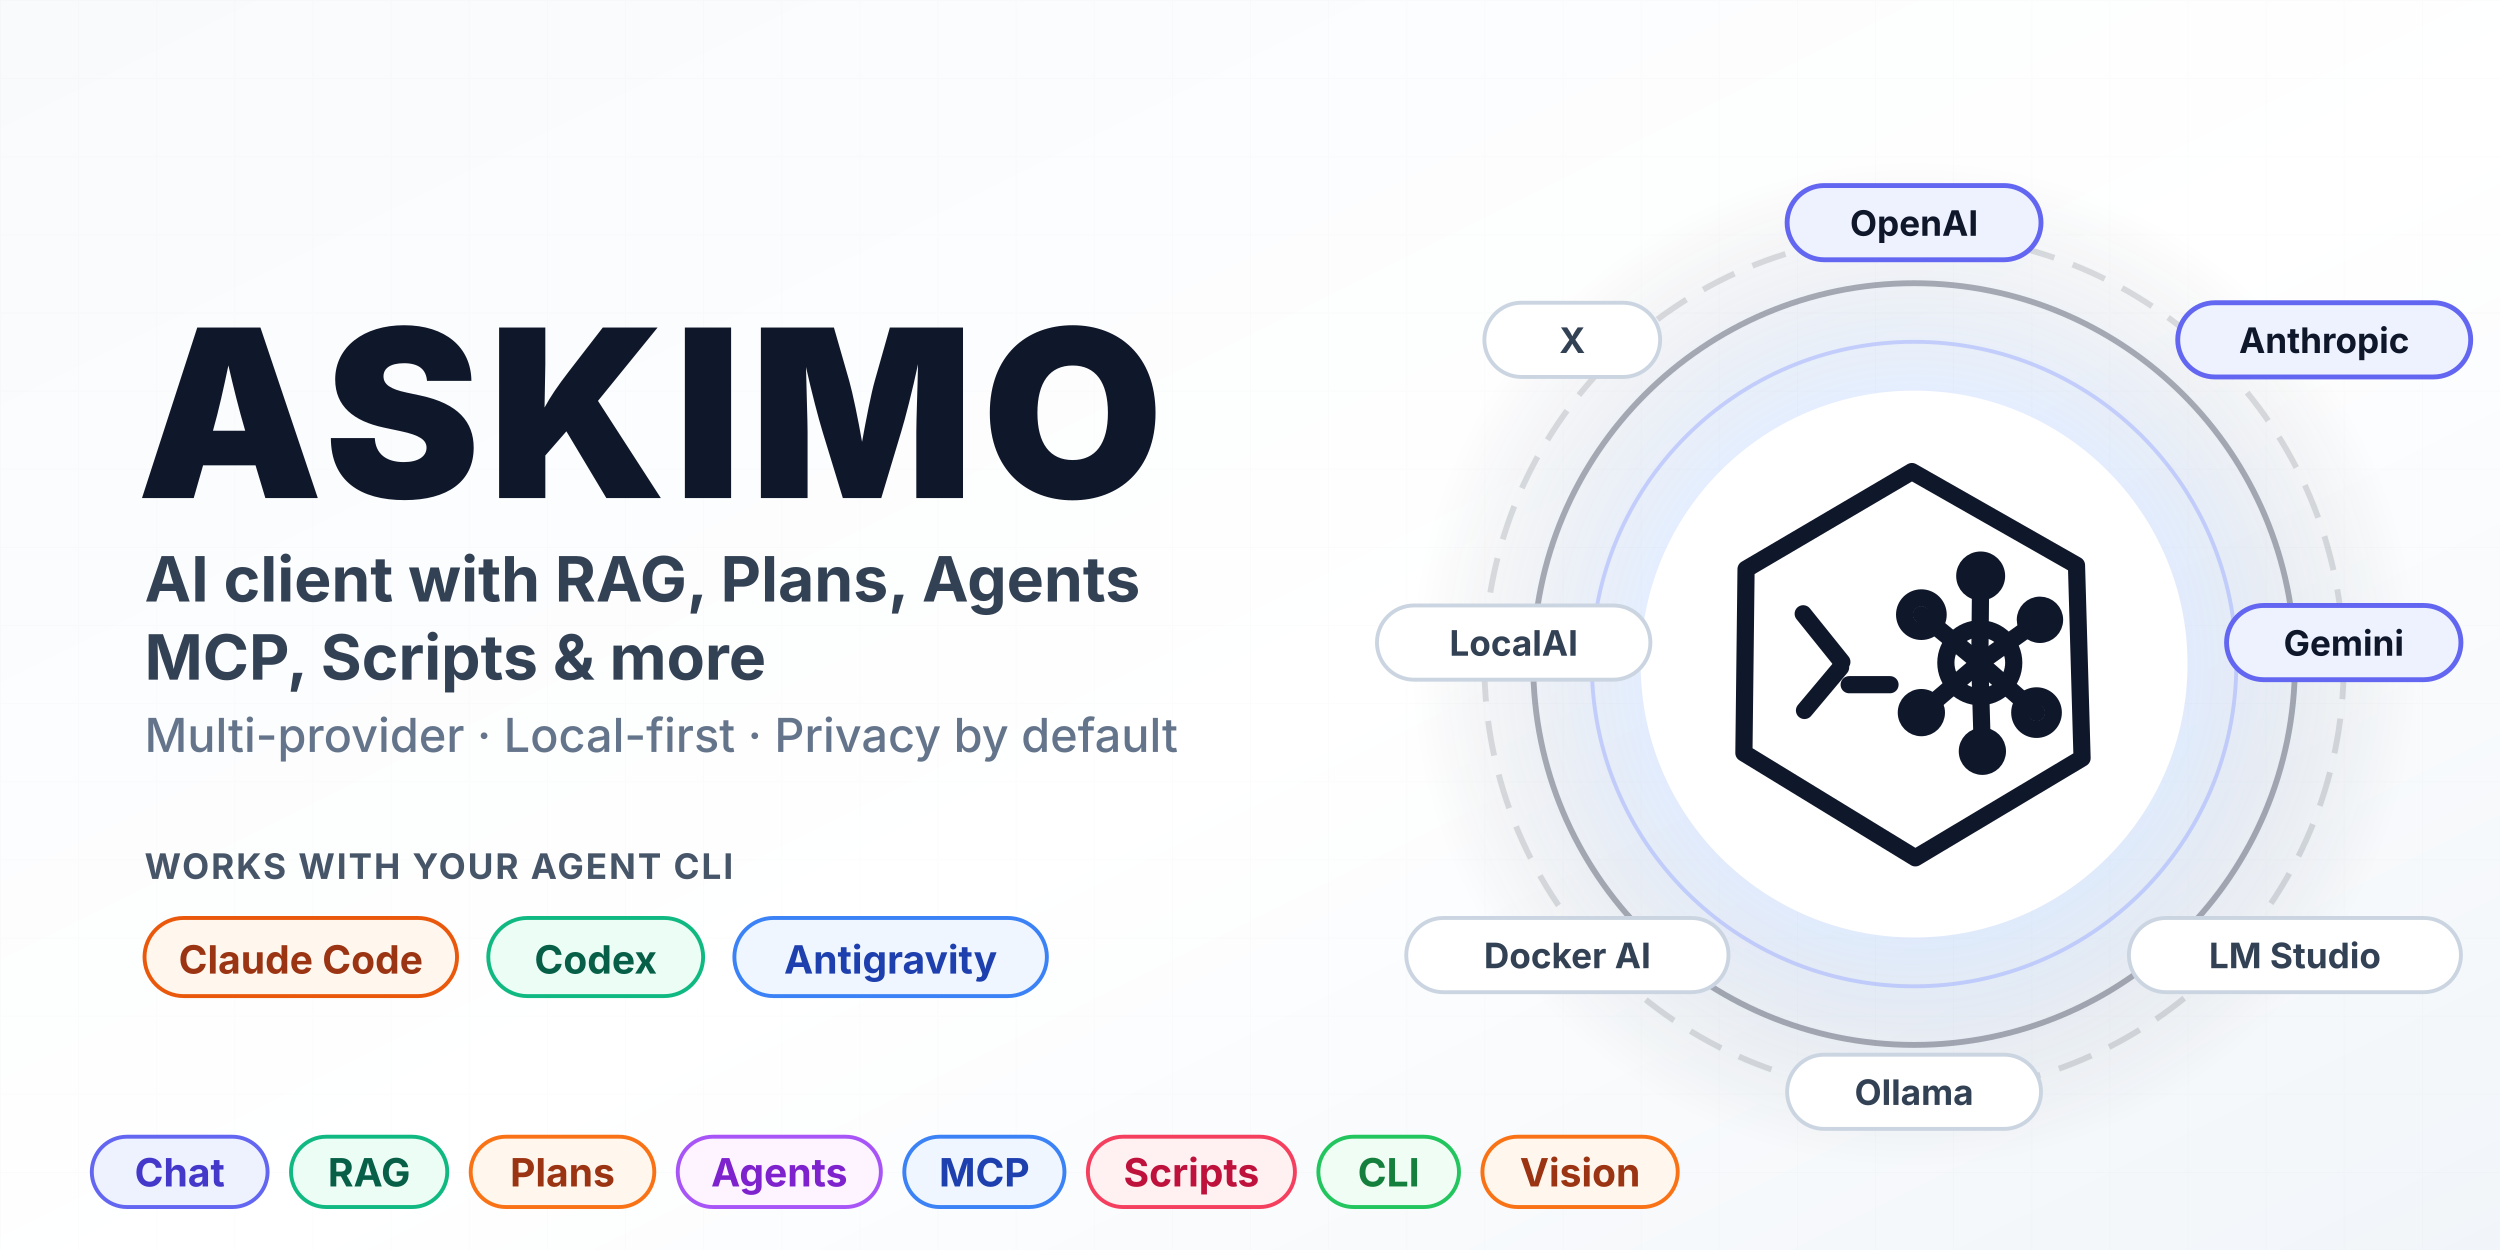
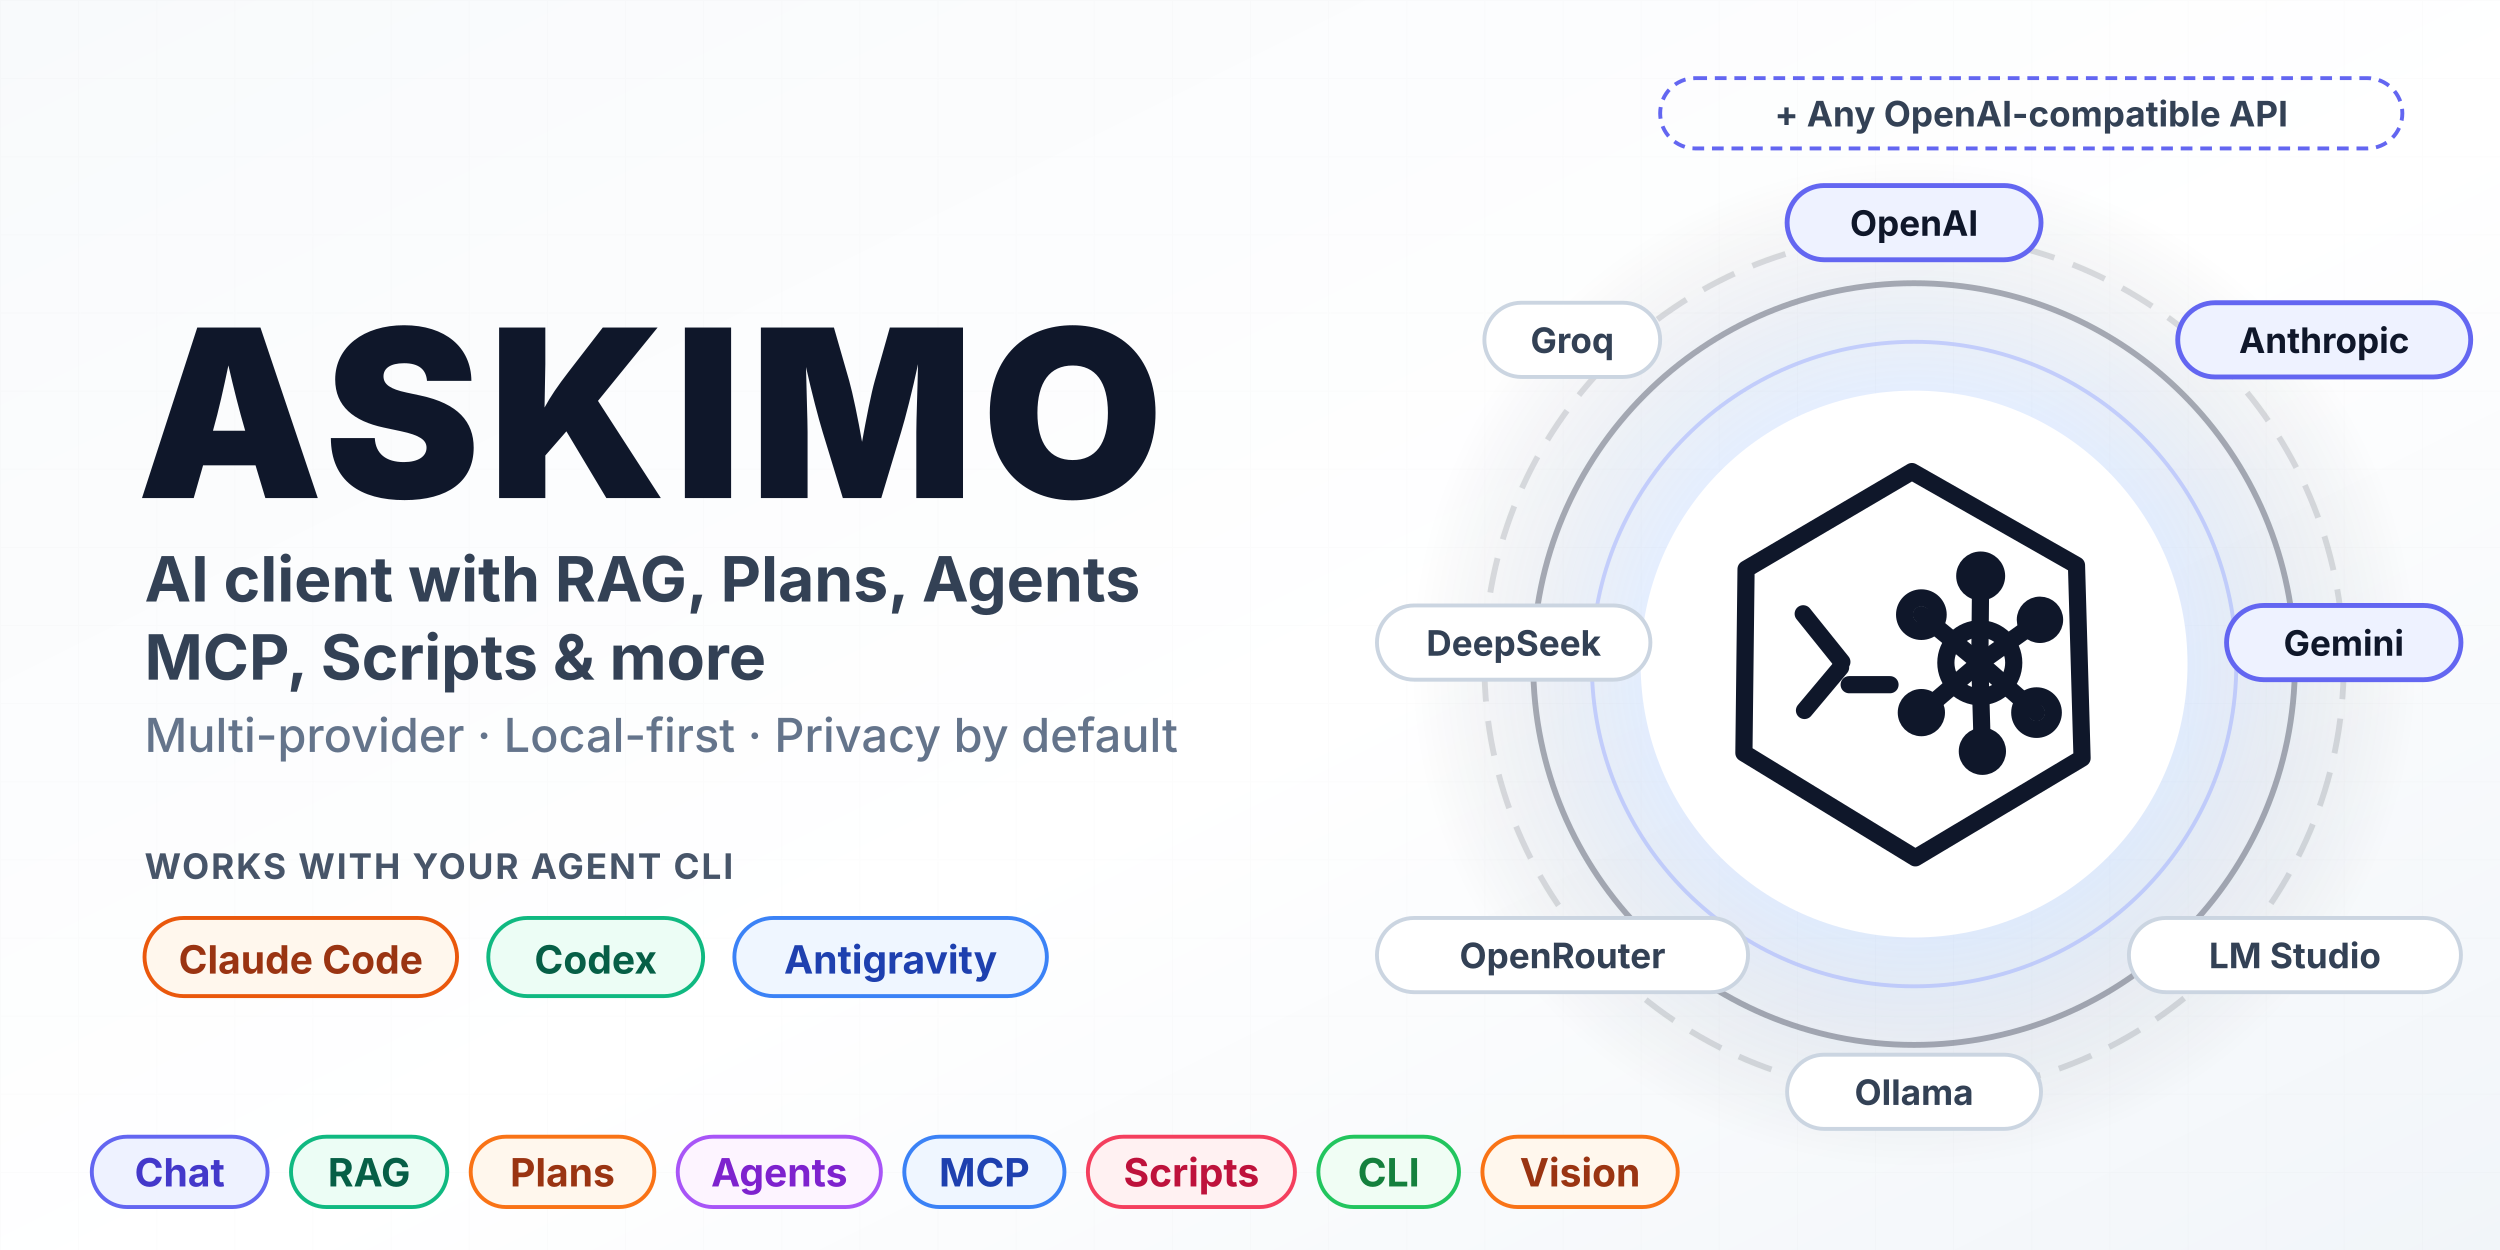
<svg xmlns="http://www.w3.org/2000/svg" width="1280" height="640" viewBox="0 0 1280 640">
  <defs>
    <linearGradient id="bg" x1="0" y1="0" x2="1" y2="1">
      <stop offset="0" stop-color="#F8FAFC" />
      <stop offset="0.55" stop-color="#FFFFFF" />
      <stop offset="1" stop-color="#F1F5F9" />
    </linearGradient>
    <pattern id="grid" width="40" height="40" patternUnits="userSpaceOnUse">
      <path d="M40 0H0V40" fill="none" stroke="#00000008" stroke-width="1" />
    </pattern>
    <radialGradient id="glow" cx="50%" cy="50%" r="50%">
      <stop offset="0" stop-color="#6366F133" />
      <stop offset="0.55" stop-color="#3B82F622" />
      <stop offset="1" stop-color="#00000000" />
    </radialGradient>
  </defs>
  <rect width="1280" height="640" fill="url(#bg)" />
  <rect width="1280" height="640" fill="url(#grid)" opacity="0.35" />
  <g font-family="Inter, SF Pro Display, -apple-system, BlinkMacSystemFont, Segoe UI, Arial, sans-serif">
    <text x="70" y="255" font-size="120" font-weight="900" fill="#0F172A" letter-spacing="4">
            ASKIMO
        </text>
    <text x="74" y="308" font-size="32" font-weight="700" fill="#334155">
            AI client with RAG, Plans, Agents
        </text>
    <text x="74" y="348" font-size="32" font-weight="700" fill="#334155">
            MCP, Scripts &amp; more
        </text>
    <text x="74" y="385" font-size="24" font-weight="500" fill="#64748B">
            Multi-provider · Local-first · Privacy by default
        </text>
  </g>
  <g font-family="Inter, SF Pro Display, Arial, sans-serif">
    <text x="74" y="450" font-size="18" font-weight="700" fill="#475569" letter-spacing="1">
            WORKS WITH YOUR AGENT CLI
        </text>
  </g>
  <g font-family="Inter, SF Pro Display, Arial, sans-serif" font-size="20" font-weight="700" text-anchor="middle" dominant-baseline="middle">
    <rect x="74" y="470" width="160" height="40" rx="20" fill="#FFF7ED" stroke="#EA580C" stroke-width="2" />
    <text x="154" y="491" fill="#9A3412">Claude Code</text>
    <rect x="250" y="470" width="110" height="40" rx="20" fill="#ECFDF5" stroke="#10B981" stroke-width="2" />
    <text x="305" y="491" fill="#065F46">Codex</text>
    <rect x="376" y="470" width="160" height="40" rx="20" fill="#EFF6FF" stroke="#3B82F6" stroke-width="2" />
    <text x="456" y="491" fill="#1E40AF">Antigravity</text>
  </g>
  <g font-family="Inter, SF Pro Display, Arial, sans-serif" font-size="20" font-weight="700" text-anchor="middle" dominant-baseline="middle">
    <rect x="47" y="582" width="90" height="36" rx="18" fill="#EEF2FF" stroke="#6366F1" stroke-width="2" />
    <text x="92" y="600" fill="#4338CA">Chat</text>
    <rect x="149" y="582" width="80" height="36" rx="18" fill="#ECFDF5" stroke="#10B981" stroke-width="2" />
    <text x="189" y="600" fill="#065F46">RAG</text>
    <rect x="241" y="582" width="94" height="36" rx="18" fill="#FFF7ED" stroke="#F97316" stroke-width="2" />
    <text x="288" y="600" fill="#9A3412">Plans</text>
    <rect x="347" y="582" width="104" height="36" rx="18" fill="#FDF4FF" stroke="#A855F7" stroke-width="2" />
    <text x="399" y="600" fill="#7E22CE">Agents</text>
    <rect x="463" y="582" width="82" height="36" rx="18" fill="#EFF6FF" stroke="#3B82F6" stroke-width="2" />
    <text x="504" y="600" fill="#1E40AF">MCP</text>
    <rect x="557" y="582" width="106" height="36" rx="18" fill="#FFF1F2" stroke="#F43F5E" stroke-width="2" />
    <text x="610" y="600" fill="#BE123C">Scripts</text>
    <rect x="675" y="582" width="72" height="36" rx="18" fill="#F0FDF4" stroke="#22C55E" stroke-width="2" />
    <text x="711" y="600" fill="#15803D">CLI</text>
    <rect x="759" y="582" width="100" height="36" rx="18" fill="#FFF7ED" stroke="#F97316" stroke-width="2" />
    <text x="809" y="600" fill="#9A3412">Vision</text>
  </g>
  <circle cx="980" cy="340" r="260" fill="url(#glow)" />
  <circle cx="980" cy="340" r="220" fill="none" stroke="#0F172A22" stroke-width="3" stroke-dasharray="18 10" />
  <circle cx="980" cy="340" r="195" fill="none" stroke="#0F172A55" stroke-width="3" />
  <circle cx="980" cy="340" r="165" fill="none" stroke="#8B9CFF66" stroke-width="2" />
  <circle cx="980" cy="340" r="140" fill="#FFFFFF" />
  <g font-family="Inter, SF Pro Display, Arial" font-size="18" font-weight="750" text-anchor="middle" dominant-baseline="middle">
    <g>
      <rect x="915" y="95" width="130" height="38" rx="19" fill="#EEF2FF" stroke="#6366F1" stroke-width="2.5" />
      <text x="980" y="114" fill="#0F172A">OpenAI</text>
    </g>
    <g>
      <rect x="1115" y="155" width="150" height="38" rx="19" fill="#EEF2FF" stroke="#6366F1" stroke-width="2.5" />
      <text x="1190" y="174" fill="#0F172A">Anthropic</text>
    </g>
    <g>
      <rect x="1140" y="310" width="120" height="38" rx="19" fill="#EEF2FF" stroke="#6366F1" stroke-width="2.5" />
      <text x="1200" y="329" fill="#0F172A">Gemini</text>
    </g>
    <g>
      <rect x="1090" y="470" width="170" height="38" rx="19" fill="#FFFFFF" stroke="#CBD5E1" stroke-width="2" />
      <text x="1175" y="489" fill="#334155">LM Studio</text>
    </g>
    <g>
      <rect x="915" y="540" width="130" height="38" rx="19" fill="#FFFFFF" stroke="#CBD5E1" stroke-width="2" />
      <text x="980" y="559" fill="#334155">Ollama</text>
    </g>
    <g>
-       <rect x="720" y="470" width="165" height="38" rx="19" fill="#FFFFFF" stroke="#CBD5E1" stroke-width="2" />
-       <text x="802.5" y="489" fill="#334155">Docker AI</text>
+       <rect x="705" y="470" width="190" height="38" rx="19" fill="#FFFFFF" stroke="#CBD5E1" stroke-width="2" />
+       <text x="800" y="489" fill="#334155">OpenRouter</text>
    </g>
    <g>
      <rect x="705" y="310" width="140" height="38" rx="19" fill="#FFFFFF" stroke="#CBD5E1" stroke-width="2" />
-       <text x="775" y="329" fill="#334155">LocalAI</text>
+       <text x="775" y="329" fill="#334155">DeepSeek</text>
    </g>
    <g>
      <rect x="760" y="155" width="90" height="38" rx="19" fill="#FFFFFF" stroke="#CBD5E1" stroke-width="2" />
-       <text x="805" y="174" fill="#334155">X</text>
+       <text x="805" y="174" fill="#334155">Groq</text>
    </g>
+   </g>
+   <g font-family="Inter, SF Pro Display, Arial" font-size="18" font-weight="700" text-anchor="middle" dominant-baseline="middle">
+     <rect x="850" y="40" width="380" height="36" rx="18" fill="none" stroke="#6366F1" stroke-width="2" stroke-dasharray="6 4" />
+     <text x="1040" y="58" fill="#334155">+ Any OpenAI-compatible API</text>
  </g>
  <g transform="translate(867.36 227.36) scale(0.22)" fill="none" stroke="#0F172A" stroke-width="40" stroke-linecap="round" stroke-linejoin="round">
    <polygon points="121,291 507,64 890,282 903,731 515,963 116,719" />
    <path d="M254 395 L344 507" />
    <path d="M257 620 L341 520" />
    <path d="M361 560 L456 560" />
    <circle cx="665" cy="509" r="79" />
    <circle cx="529" cy="397" r="39" />
    <path d="M665 509 L529 397" />
    <circle cx="797" cy="625" r="39" />
    <path d="M665 509 L797 625" />
    <circle cx="667" cy="307" r="37" />
    <path d="M665 509 L667 307" />
    <circle cx="529" cy="625" r="35" />
    <path d="M665 509 L529 625" />
    <circle cx="671" cy="715" r="35" />
    <path d="M665 509 L671 715" />
    <circle cx="805" cy="409" r="34" />
    <path d="M665 509 L805 409" />
  </g>
</svg>
